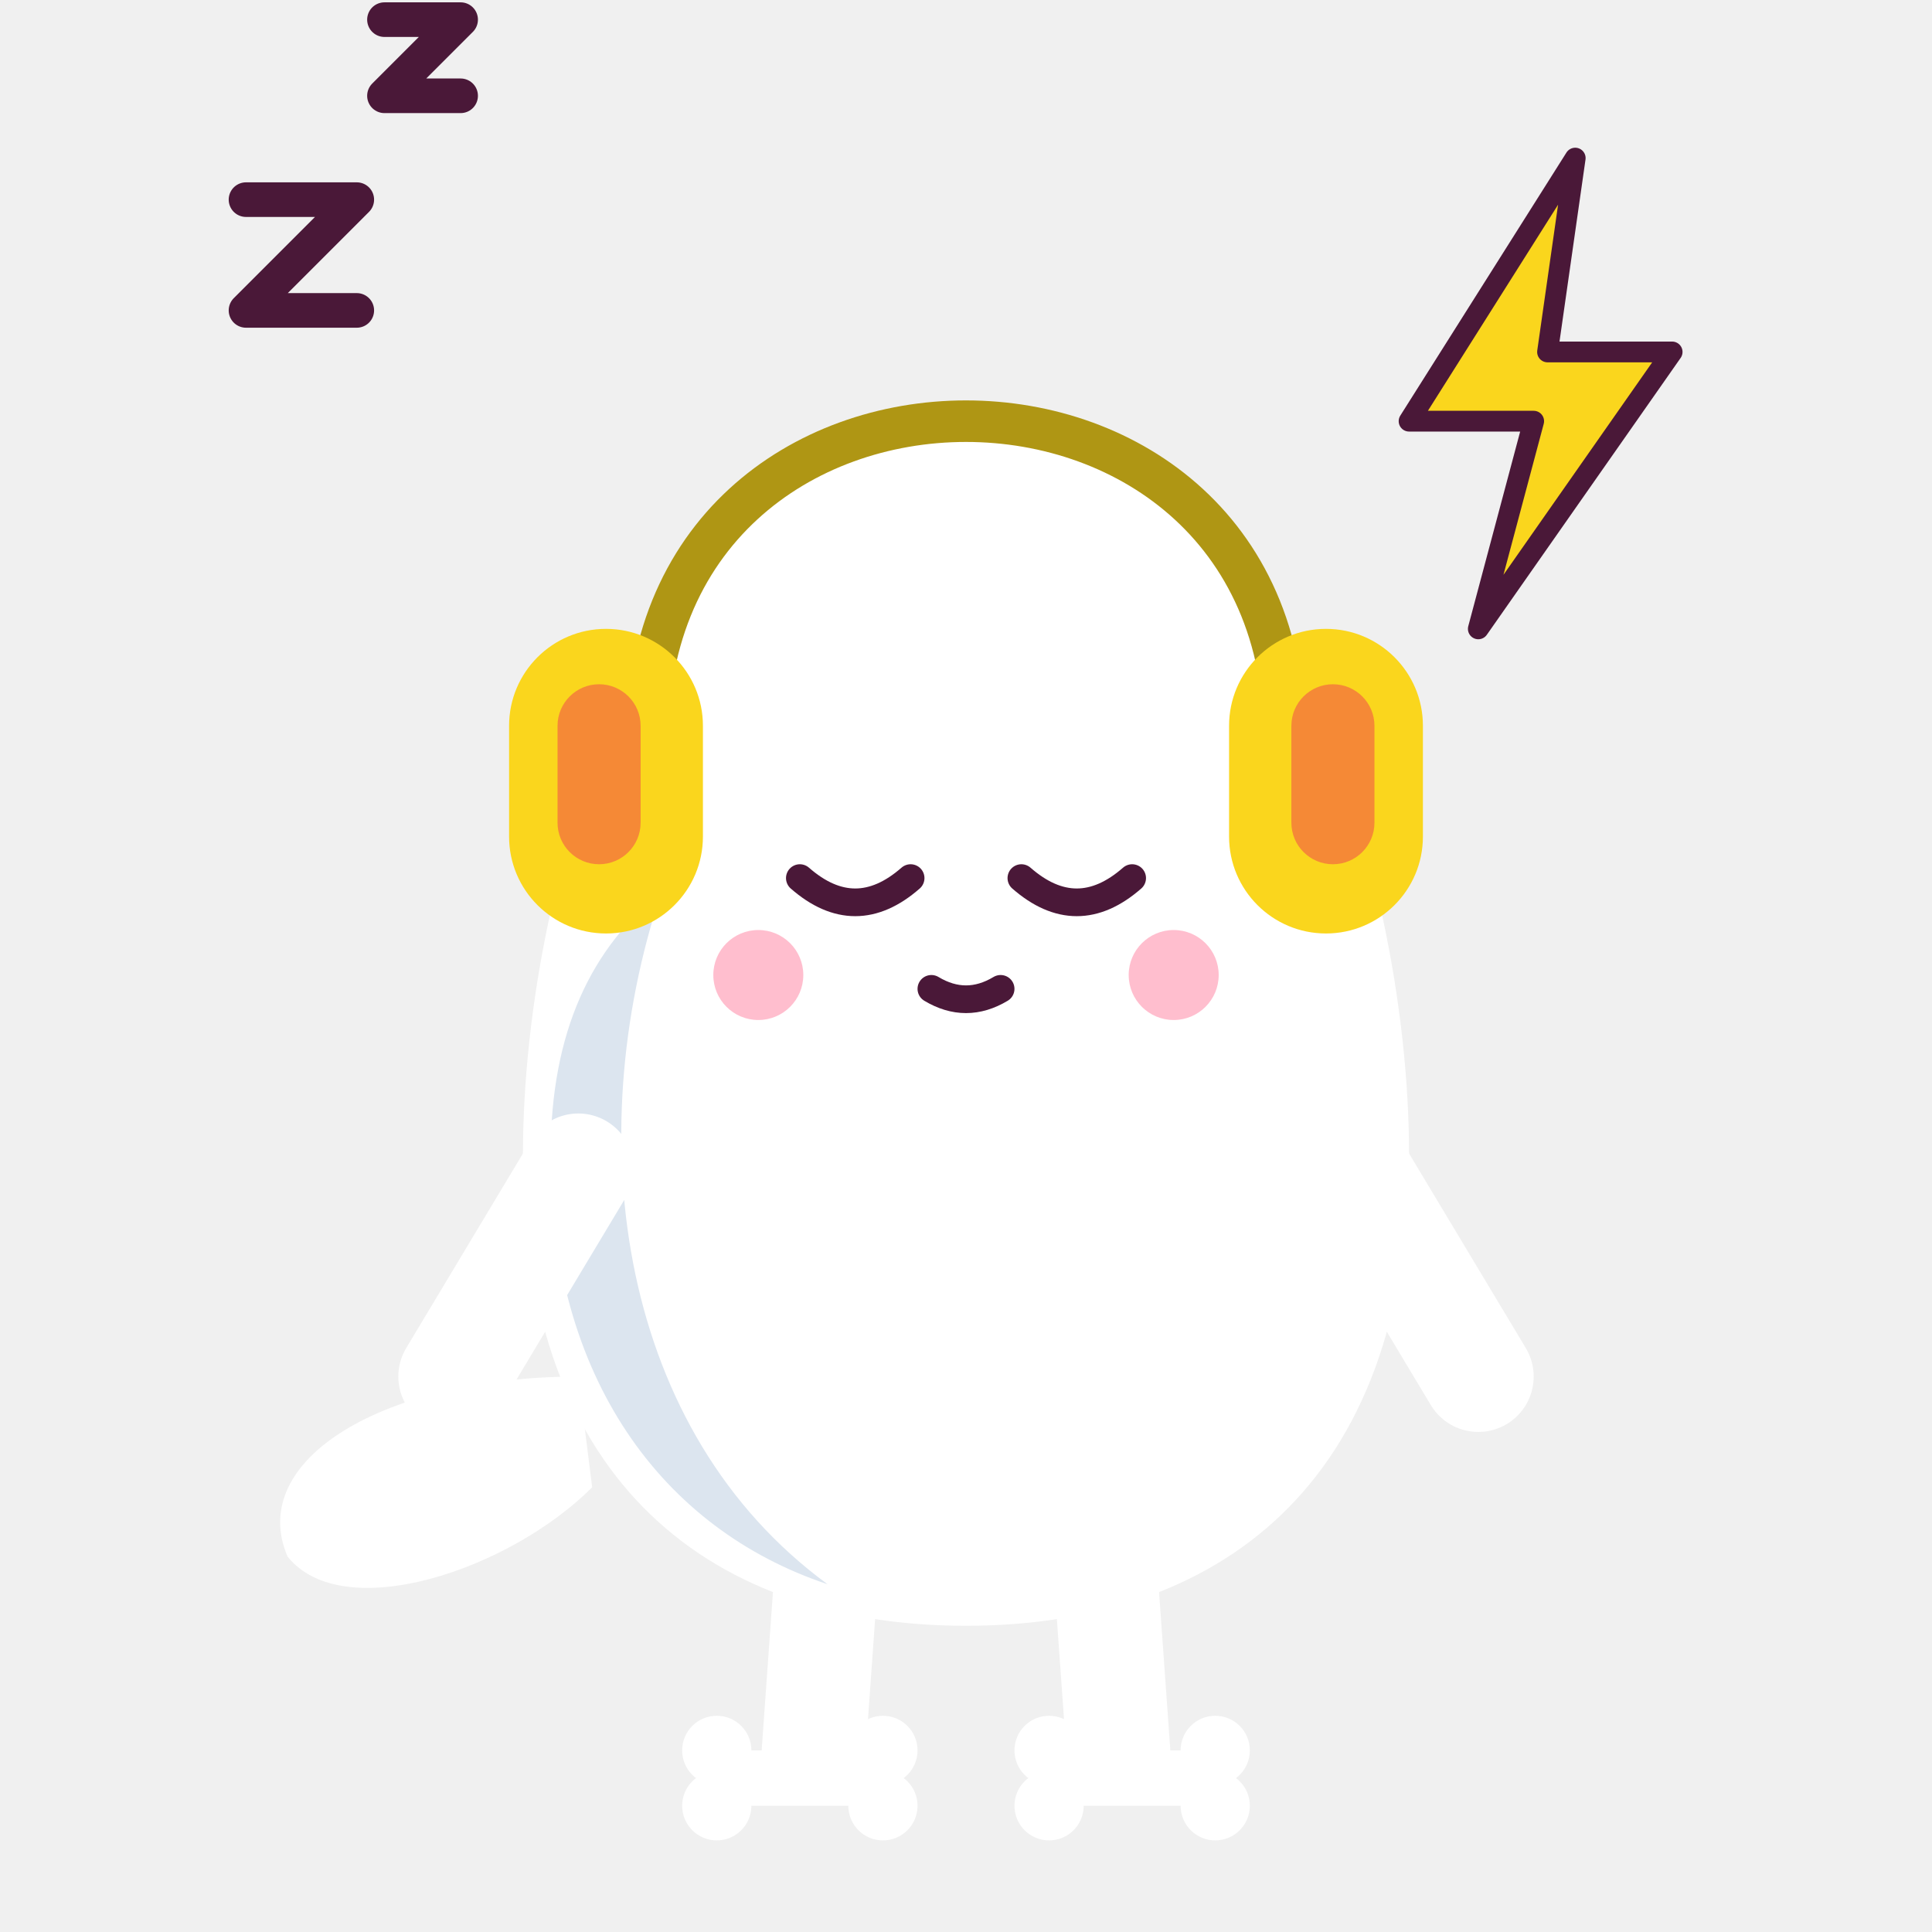
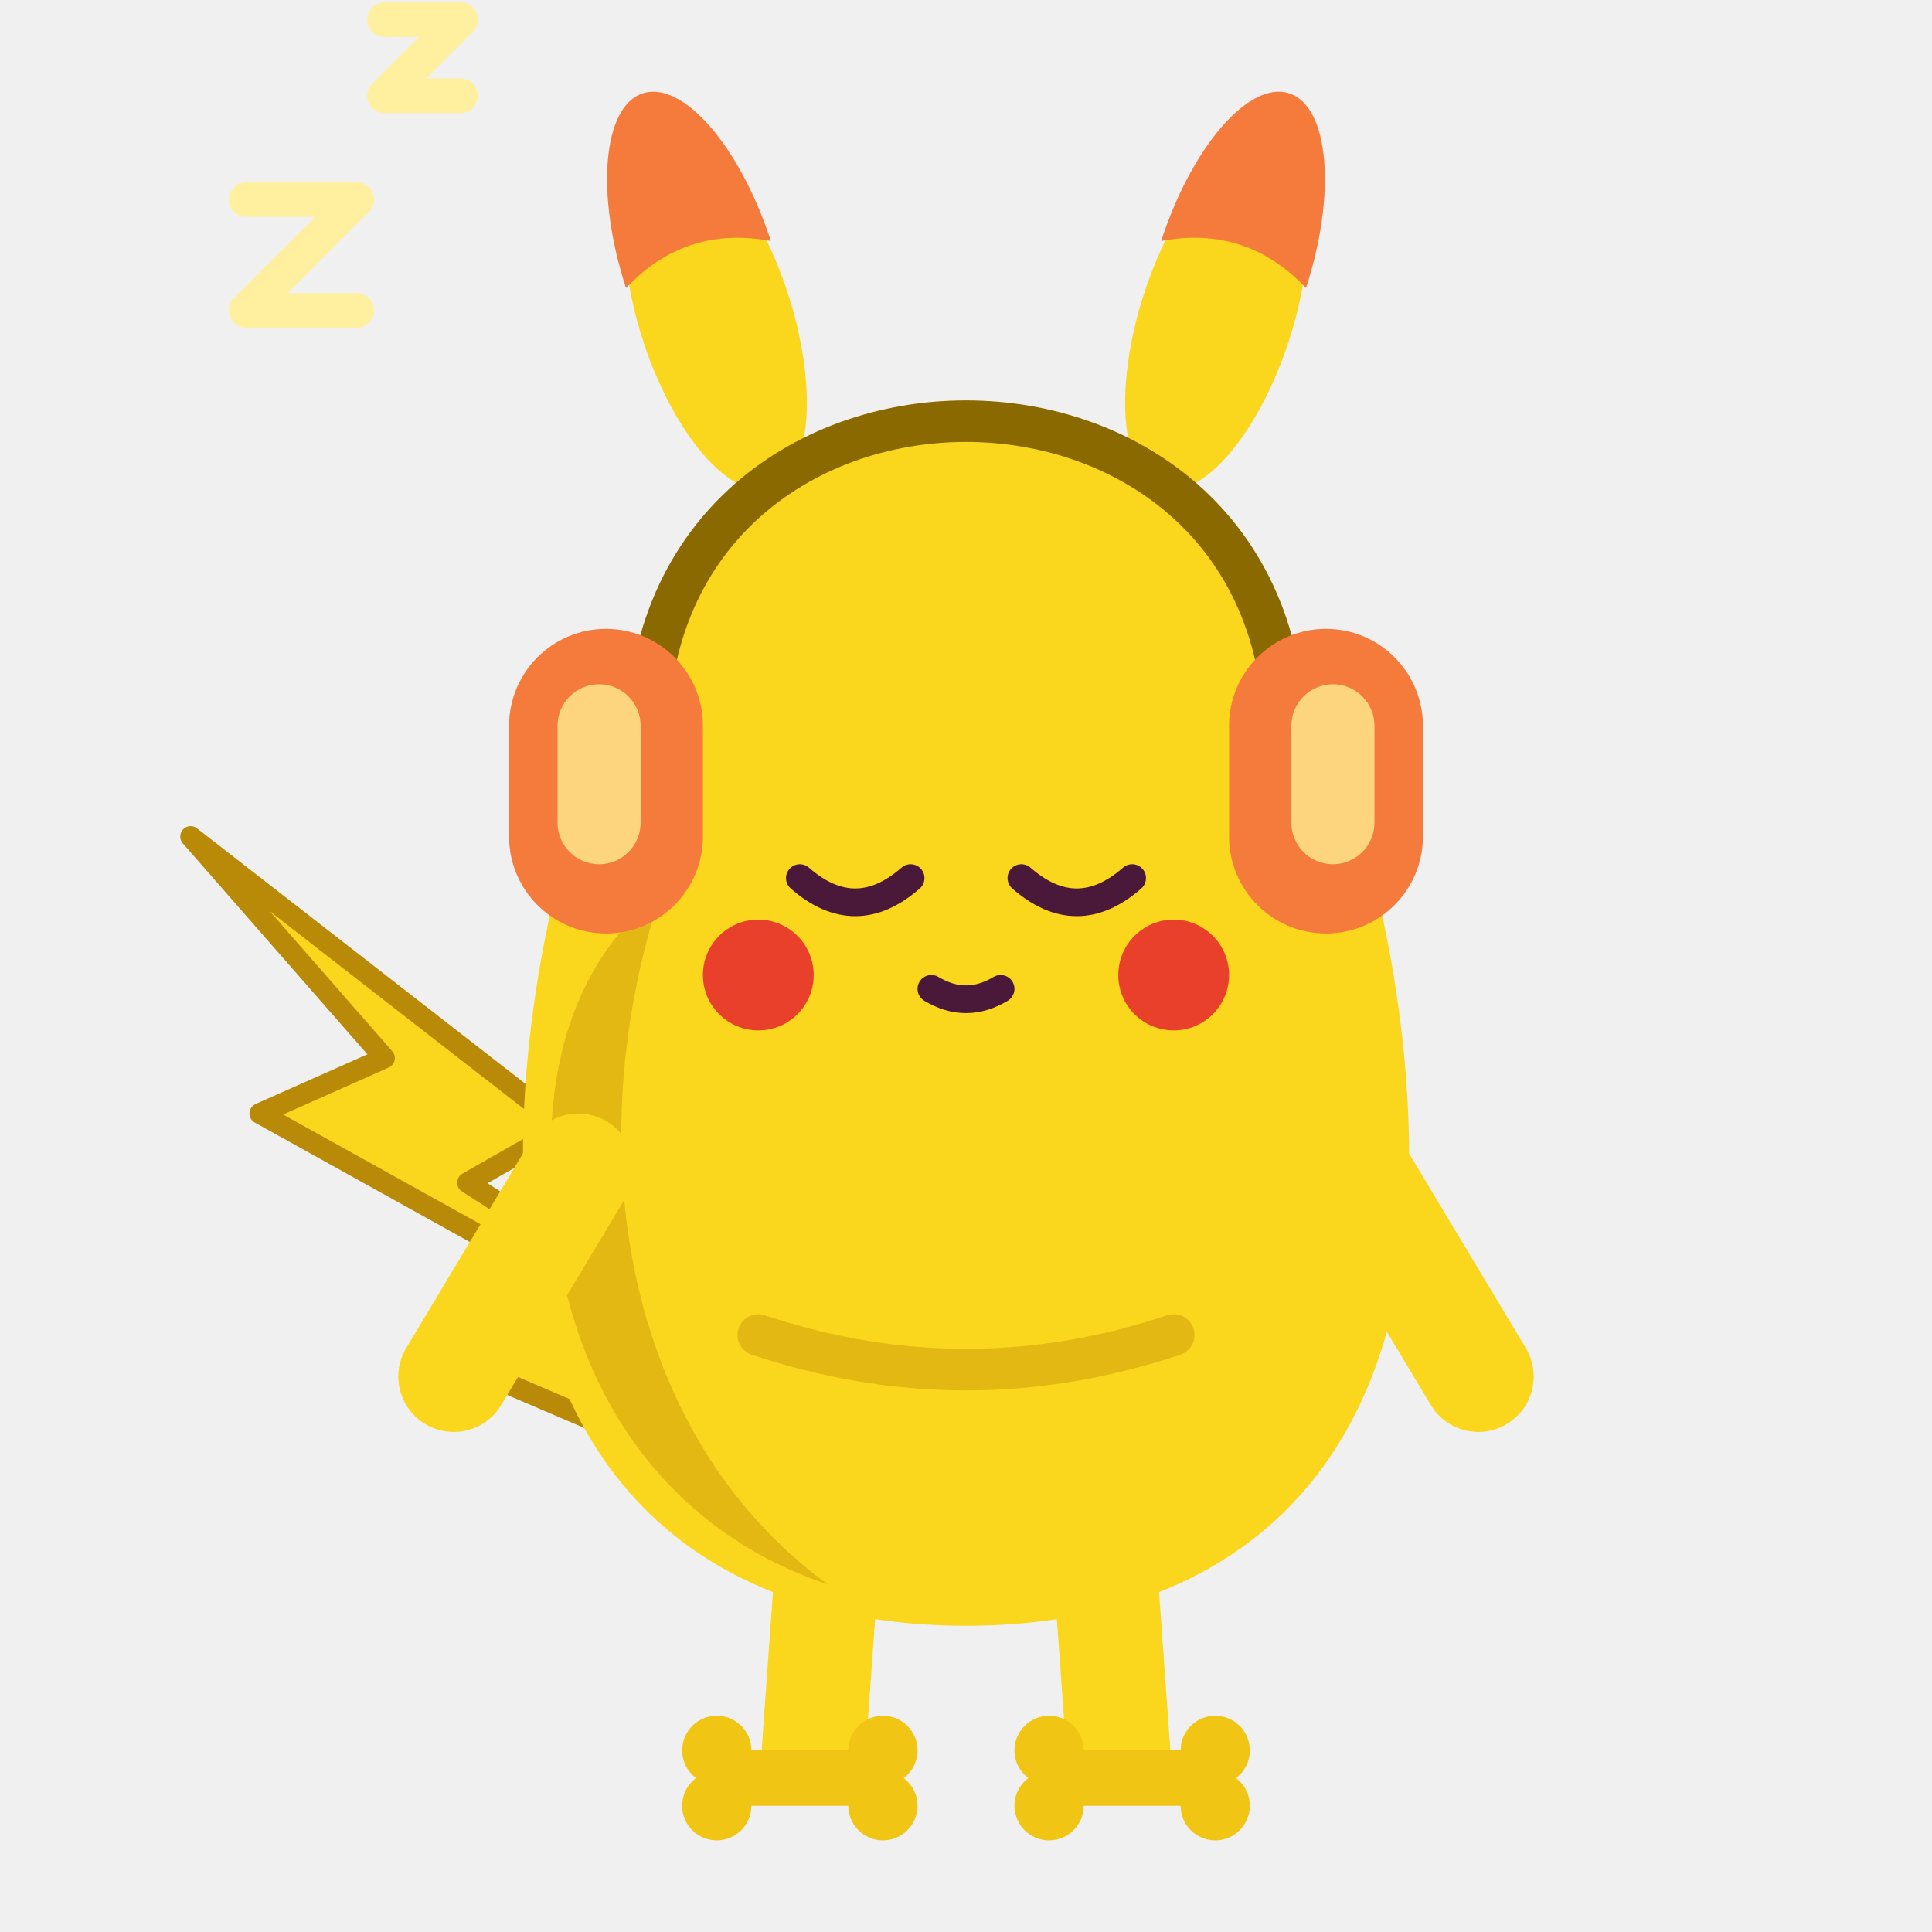
<svg xmlns="http://www.w3.org/2000/svg" viewBox="0 0 240 240" width="240" height="240">
  <g transform="translate(120 128) scale(.86)">
-     <path d="M-56 50C-84 50-104 62-98 76C-90 86-66 78-54 66Z" fill="#FFFFFF" />
-     <path d="M-20 76L-22 104" stroke="#FFFFFF" stroke-width="15" stroke-linecap="round" fill="none" />
-     <path d="M20 76L22 104" stroke="#FFFFFF" stroke-width="15" stroke-linecap="round" fill="none" />
-     <g transform="translate(-24 108)">
-       <circle cx="-12" cy="-4" r="5" fill="#FFFFFF" />
-       <circle cx="-12" cy="4" r="5" fill="#FFFFFF" />
-       <circle cx="12" cy="-4" r="5" fill="#FFFFFF" />
-       <circle cx="12" cy="4" r="5" fill="#FFFFFF" />
-       <rect x="-12" y="-4" width="24" height="8" fill="#FFFFFF" />
+     <g transform="rotate(-18 -30 -84)">
+       <ellipse cx="-30" cy="-104" rx="11" ry="26" fill="#FAD61D" />
+       <path d="M-41-112a11 26 0 0 1 22 0q-11-6-22 0Z" fill="#F47B3B" />
    </g>
-     <g transform="translate(24 108)">
-       <circle cx="-12" cy="-4" r="5" fill="#FFFFFF" />
-       <circle cx="-12" cy="4" r="5" fill="#FFFFFF" />
-       <circle cx="12" cy="-4" r="5" fill="#FFFFFF" />
-       <circle cx="12" cy="4" r="5" fill="#FFFFFF" />
-       <rect x="-12" y="-4" width="24" height="8" fill="#FFFFFF" />
+     <g transform="rotate(18 30 -84)">
+       <ellipse cx="30" cy="-104" rx="11" ry="26" fill="#FAD61D" />
+       <path d="M19-112a11 26 0 0 1 22 0q-11-6-22 0Z" fill="#F47B3B" />
    </g>
-     <path d="M0-88C44-88 64-24 64 18C64 66 36 86 0 86C-36 86-64 66-64 18C-64-24-44-88 0-88Z" fill="#FFFFFF" />
-     <path d="M-44-20C-56 16-50 58-20 80C-44 72-60 50-60 18C-60 0-54-12-44-20Z" fill="#DCE5EF" />
-     <path d="M-56 20L-74 50" stroke="#FFFFFF" stroke-width="16" stroke-linecap="round" fill="none" />
-     <path d="M56 20L74 50" stroke="#FFFFFF" stroke-width="16" stroke-linecap="round" fill="none" />
+     <path d="M-50 58L-78 46L-66 32L-102 12L-84 4L-112-28L-58 14L-72 22L-44 40Z" fill="#FAD61D" stroke="#B88A08" stroke-width="3" stroke-linejoin="round" />
+     <path d="M-20 76L-22 104" stroke="#FAD61D" stroke-width="15" stroke-linecap="round" fill="none" />
+     <path d="M20 76L22 104" stroke="#FAD61D" stroke-width="15" stroke-linecap="round" fill="none" />
+     <g transform="translate(-24 108)" fill="#F0C514">
+       <circle cx="-12" cy="-4" r="5" />
+       <circle cx="-12" cy="4" r="5" />
+       <circle cx="12" cy="-4" r="5" />
+       <circle cx="12" cy="4" r="5" />
+       <rect x="-12" y="-4" width="24" height="8" />
+     </g>
+     <g transform="translate(24 108)" fill="#F0C514">
+       <circle cx="-12" cy="-4" r="5" />
+       <circle cx="-12" cy="4" r="5" />
+       <circle cx="12" cy="-4" r="5" />
+       <circle cx="12" cy="4" r="5" />
+       <rect x="-12" y="-4" width="24" height="8" />
+     </g>
+     <defs>
+       <clipPath id="mb">
+         <path d="M0-88C44-88 64-24 64 18C64 66 36 86 0 86C-36 86-64 66-64 18C-64-24-44-88 0-88Z" />
+       </clipPath>
+     </defs>
+     <path d="M0-88C44-88 64-24 64 18C64 66 36 86 0 86C-36 86-64 66-64 18C-64-24-44-88 0-88Z" fill="#FAD61D" />
+     <g clip-path="url(#mb)">
+       <path d="M-30 44q30 10 60 0" stroke="#E3B812" stroke-width="6" fill="none" stroke-linecap="round" />
+       <path d="M-44-20C-56 16-50 58-20 80C-44 72-60 50-60 18C-60 0-54-12-44-20Z" fill="#E3B812" />
+     </g>
+     <path d="M-56 20L-74 50" stroke="#FAD61D" stroke-width="16" stroke-linecap="round" fill="none" />
+     <path d="M56 20L74 50" stroke="#FAD61D" stroke-width="16" stroke-linecap="round" fill="none" />
    <path d="M-24-22q8 7 16 0M8-22q8 7 16 0" fill="none" stroke="#4A1838" stroke-width="4" stroke-linecap="round" />
    <path d="M-5-6q5 3 10 0" fill="none" stroke="#4A1838" stroke-width="4" stroke-linecap="round" />
-     <circle cx="-30" cy="-8" r="6.5" fill="#FFB3C6" opacity=".85" />
-     <circle cx="30" cy="-8" r="6.5" fill="#FFB3C6" opacity=".85" />
-     <path d="M-46-40C-48-104 48-104 46-40" fill="none" stroke="#af9614" stroke-width="6" stroke-linecap="round" />
-     <rect x="-66" y="-58" width="28" height="44" rx="14" fill="#FAD61D" />
-     <rect x="-59" y="-50" width="12" height="26" rx="6" fill="#F47B3B" opacity=".85" />
-     <rect x="38" y="-58" width="28" height="44" rx="14" fill="#FAD61D" />
-     <rect x="47" y="-50" width="12" height="26" rx="6" fill="#F47B3B" opacity=".85" />
-     <g transform="translate(82 -92)">
-       <path d="M6-34L-18 4H0L-8 34L20-6H2Z" fill="#FAD61D" stroke="#4A1838" stroke-width="3" stroke-linejoin="round" />
-     </g>
-     <g stroke="#4A1838" stroke-width="5" fill="none" stroke-linecap="round" stroke-linejoin="round">
+     <circle cx="-30" cy="-8" r="8" fill="#E8402A" opacity="1" />
+     <circle cx="30" cy="-8" r="8" fill="#E8402A" opacity="1" />
+     <path d="M-46-40C-48-104 48-104 46-40" fill="none" stroke="#8A6A00" stroke-width="6" stroke-linecap="round" />
+     <rect x="-66" y="-58" width="28" height="44" rx="14" fill="#F47B3B" />
+     <rect x="-59" y="-50" width="12" height="26" rx="6" fill="#FFE58A" opacity=".85" />
+     <rect x="38" y="-58" width="28" height="44" rx="14" fill="#F47B3B" />
+     <rect x="47" y="-50" width="12" height="26" rx="6" fill="#FFE58A" opacity=".85" />
+     <g stroke="#FFF0A0" stroke-width="5" fill="none" stroke-linecap="round" stroke-linejoin="round">
      <path d="M-104-120h16l-16 16h16" />
      <path d="M-84-146h11l-11 11h11" />
    </g>
  </g>
</svg>
